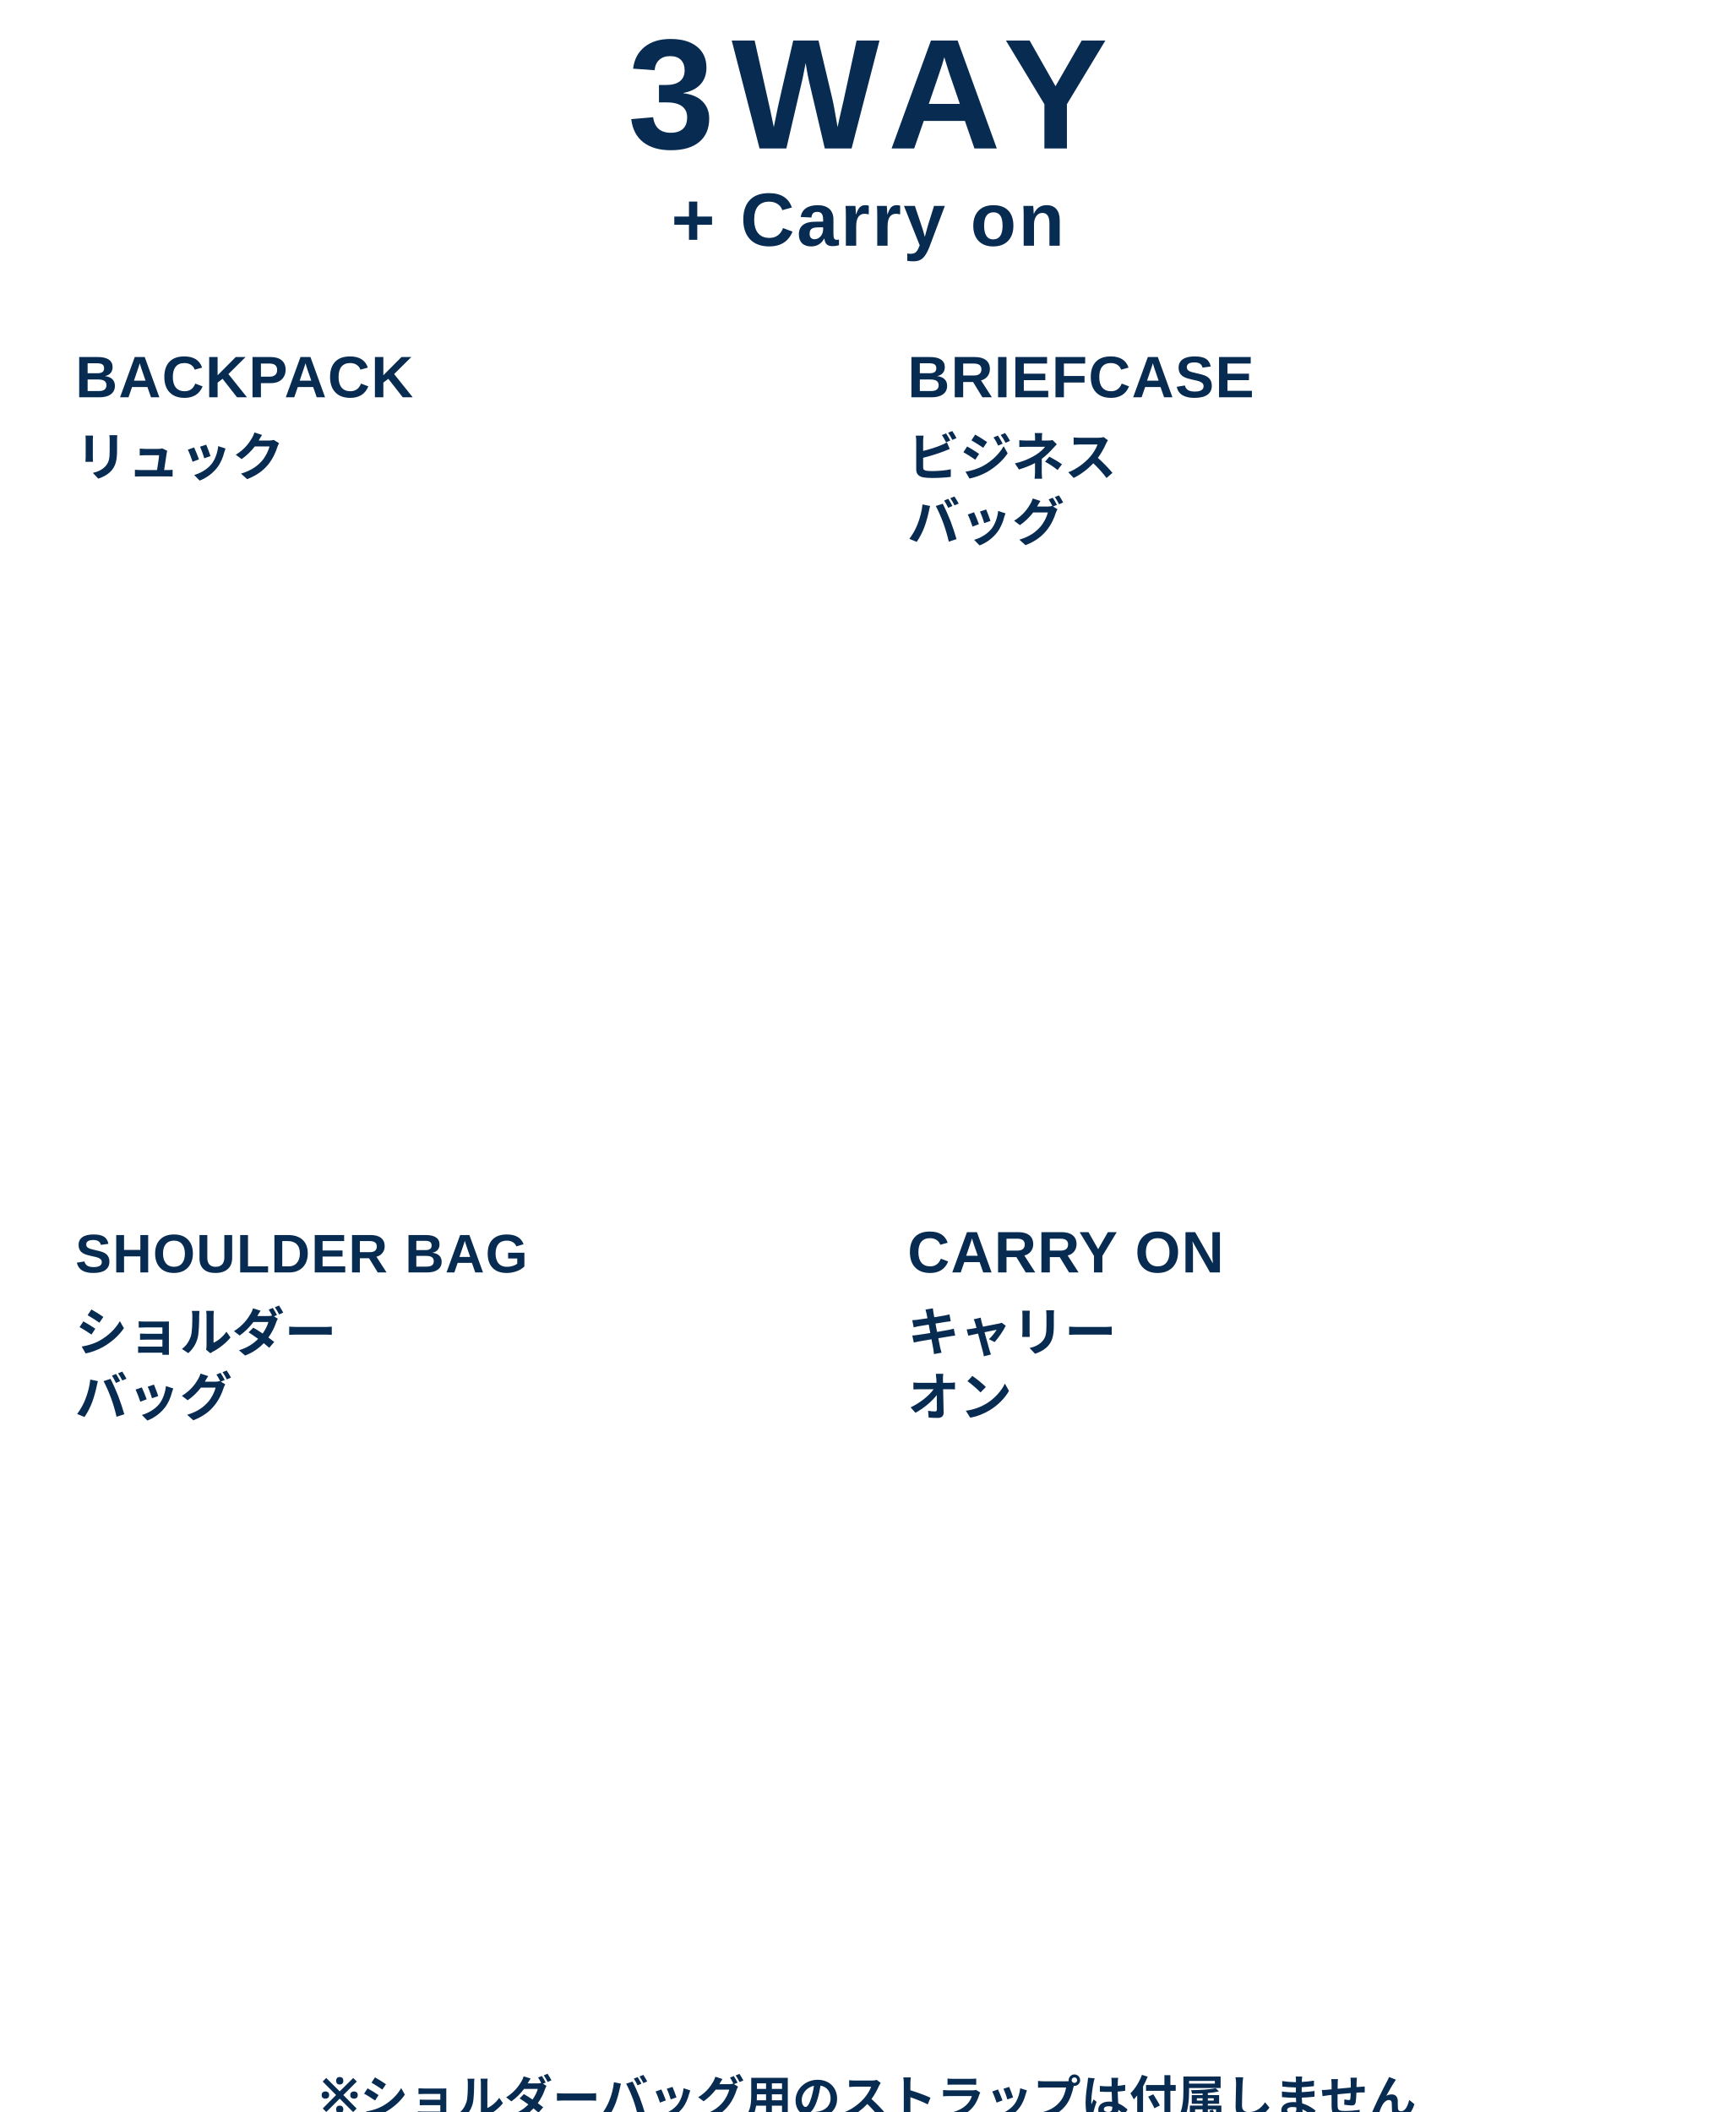
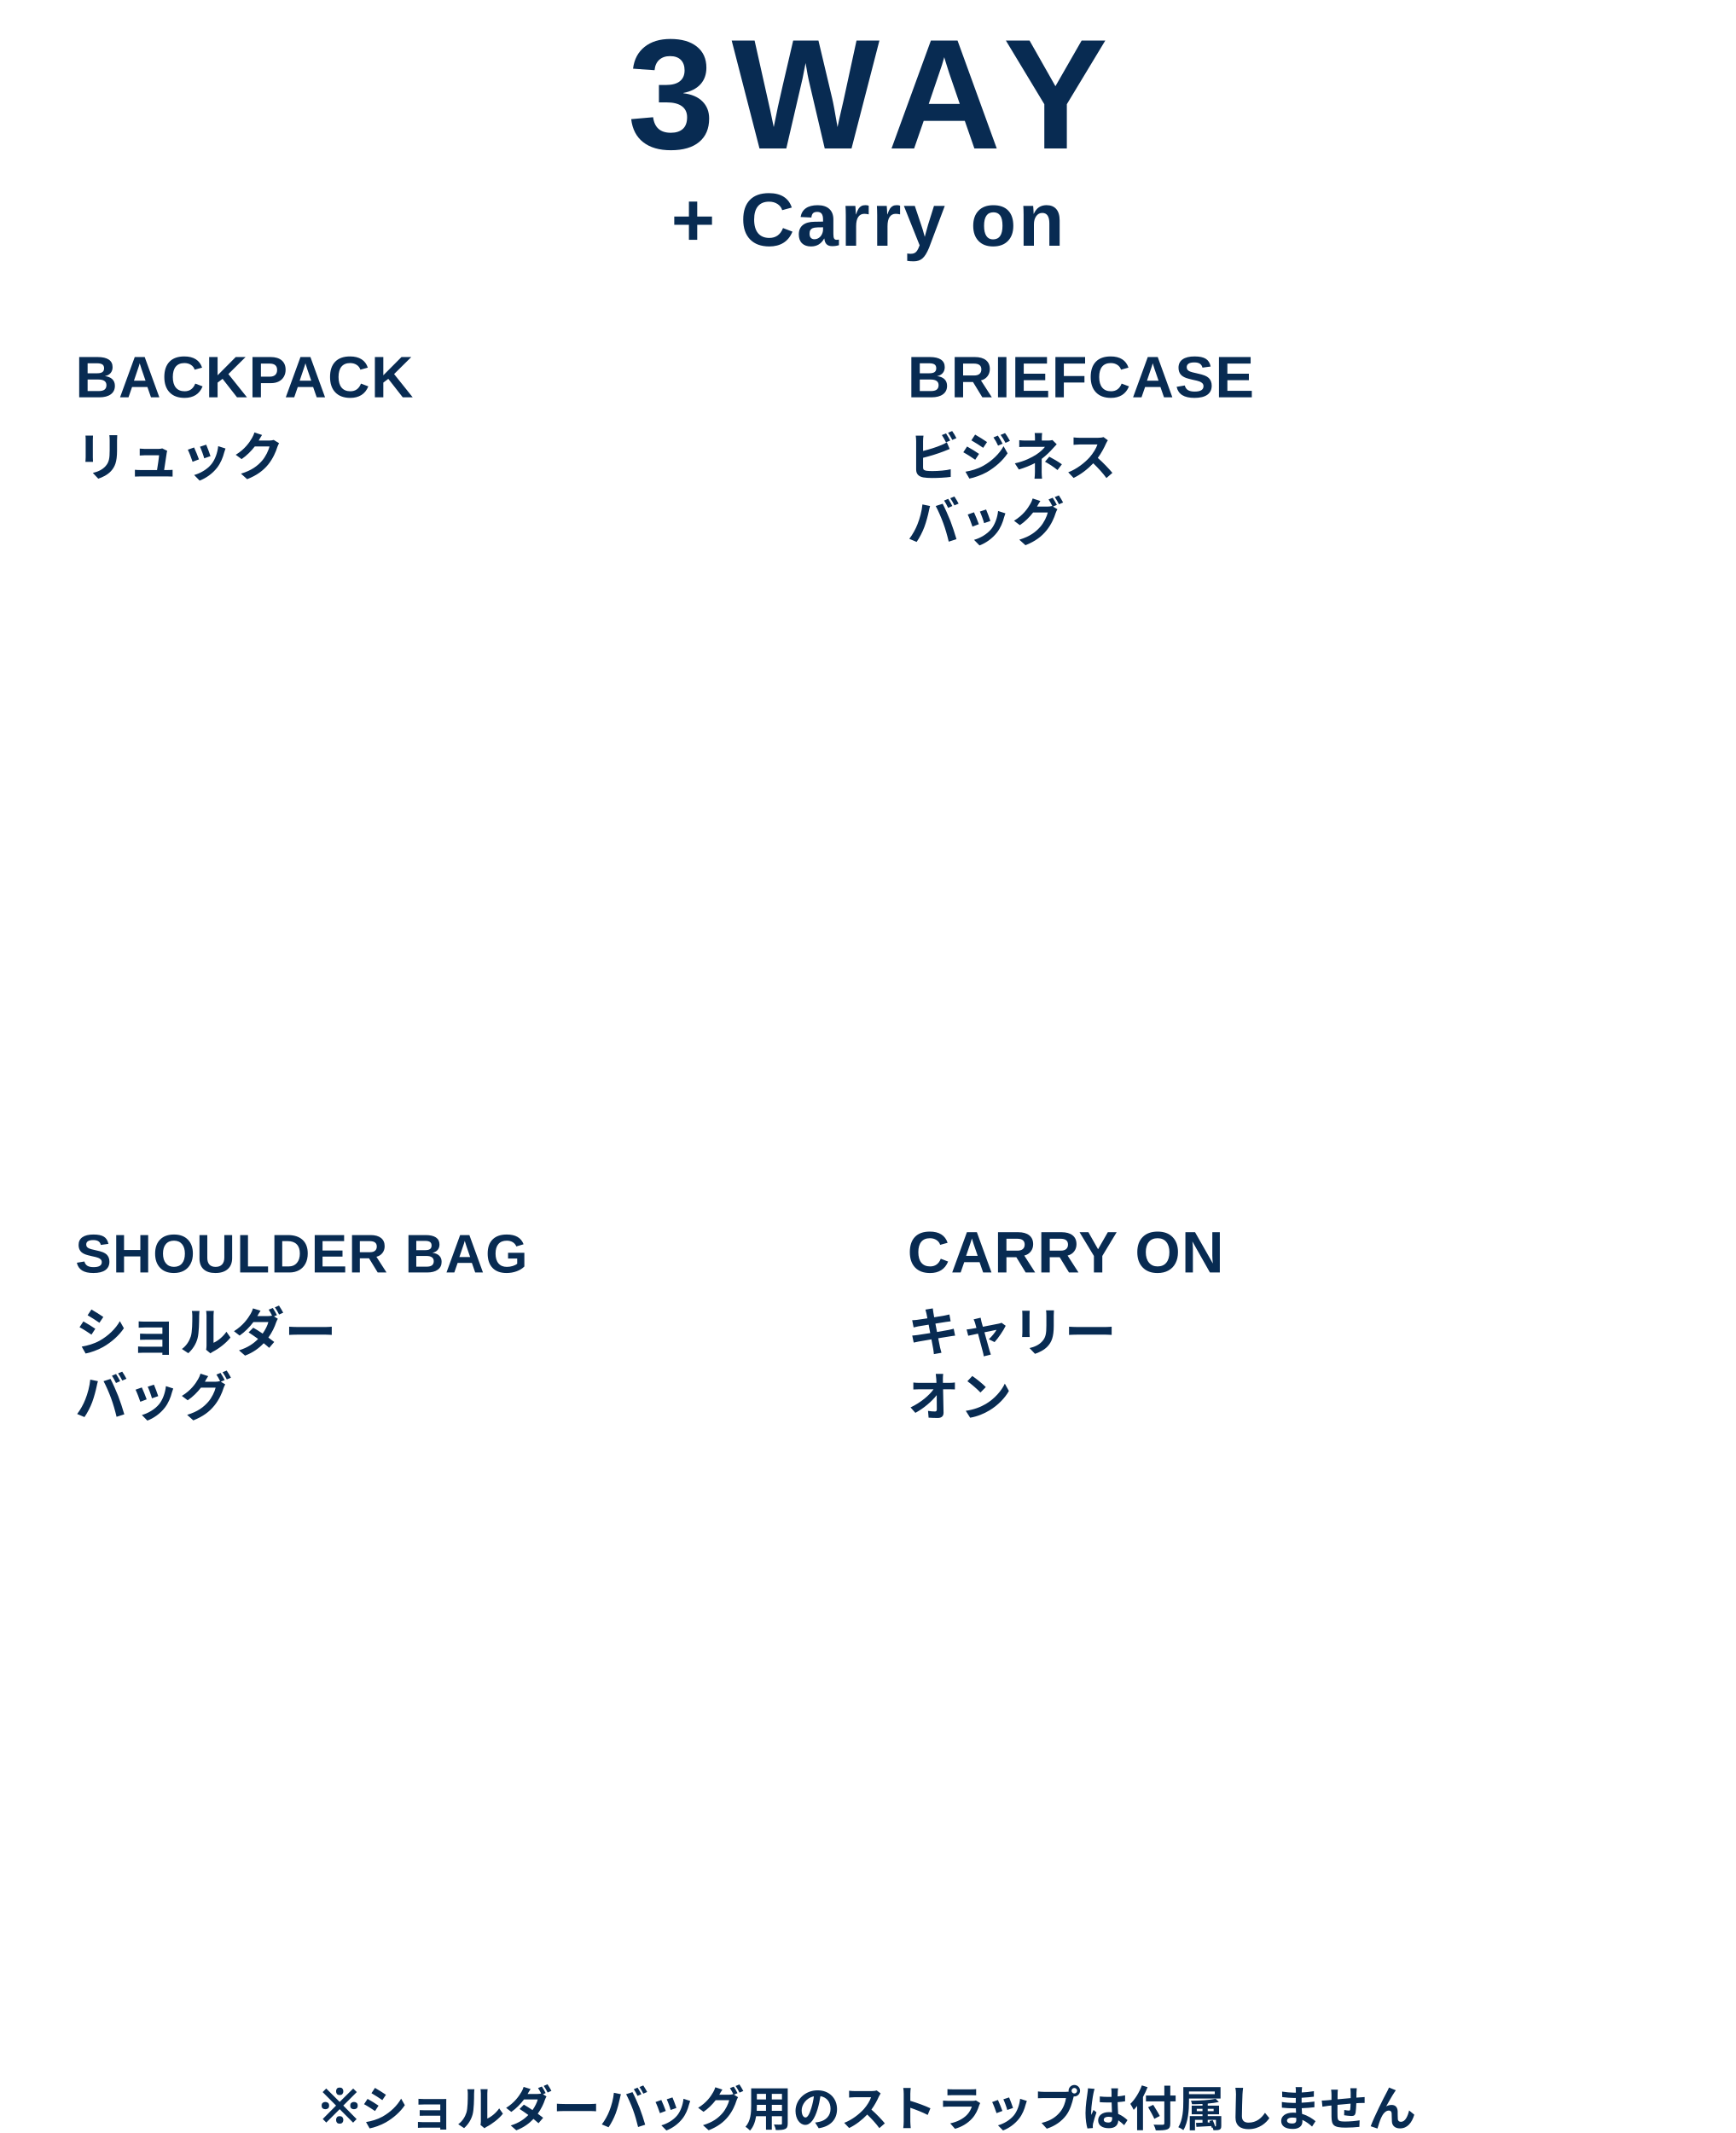
- <svg xmlns="http://www.w3.org/2000/svg" viewBox="0 0 1660 2020" role="img" aria-labelledby="title desc">
+ <svg xmlns="http://www.w3.org/2000/svg" viewBox="0 0 1660 2040" role="img" aria-labelledby="title desc">
  <g fill="#082b52" font-family="Arial, 'Noto Sans JP', 'Hiragino Kaku Gothic ProN', 'Yu Gothic', sans-serif">
    <text x="830" y="142" text-anchor="middle" font-size="150" font-weight="800" letter-spacing="16">3WAY</text>
    <text x="830" y="235" text-anchor="middle" font-size="72" font-weight="650" letter-spacing="2">+ Carry on</text>
    <g font-weight="700">
      <text x="72" y="380" font-size="56" letter-spacing="1">BACKPACK</text>
      <text x="72" y="455" font-size="50">リュック</text>
      <text x="868" y="380" font-size="56" letter-spacing="1">BRIEFCASE</text>
      <text x="868" y="455" font-size="50">ビジネス</text>
      <text x="868" y="517" font-size="50">バッグ</text>
      <text x="72" y="1217" font-size="52" letter-spacing="1">SHOULDER BAG</text>
      <text x="72" y="1292" font-size="50">ショルダー</text>
      <text x="72" y="1354" font-size="50">バッグ</text>
      <text x="868" y="1217" font-size="56" letter-spacing="1">CARRY ON</text>
      <text x="868" y="1292" font-size="50">キャリー</text>
      <text x="868" y="1354" font-size="50">オン</text>
    </g>
-     <text x="830" y="2020" text-anchor="middle" font-size="46" font-weight="700">※ショルダーバッグ用のストラップは付属しません</text>
+     <text x="830" y="2030" text-anchor="middle" font-size="46" font-weight="700">※ショルダーバッグ用のストラップは付属しません</text>
  </g>
</svg>
